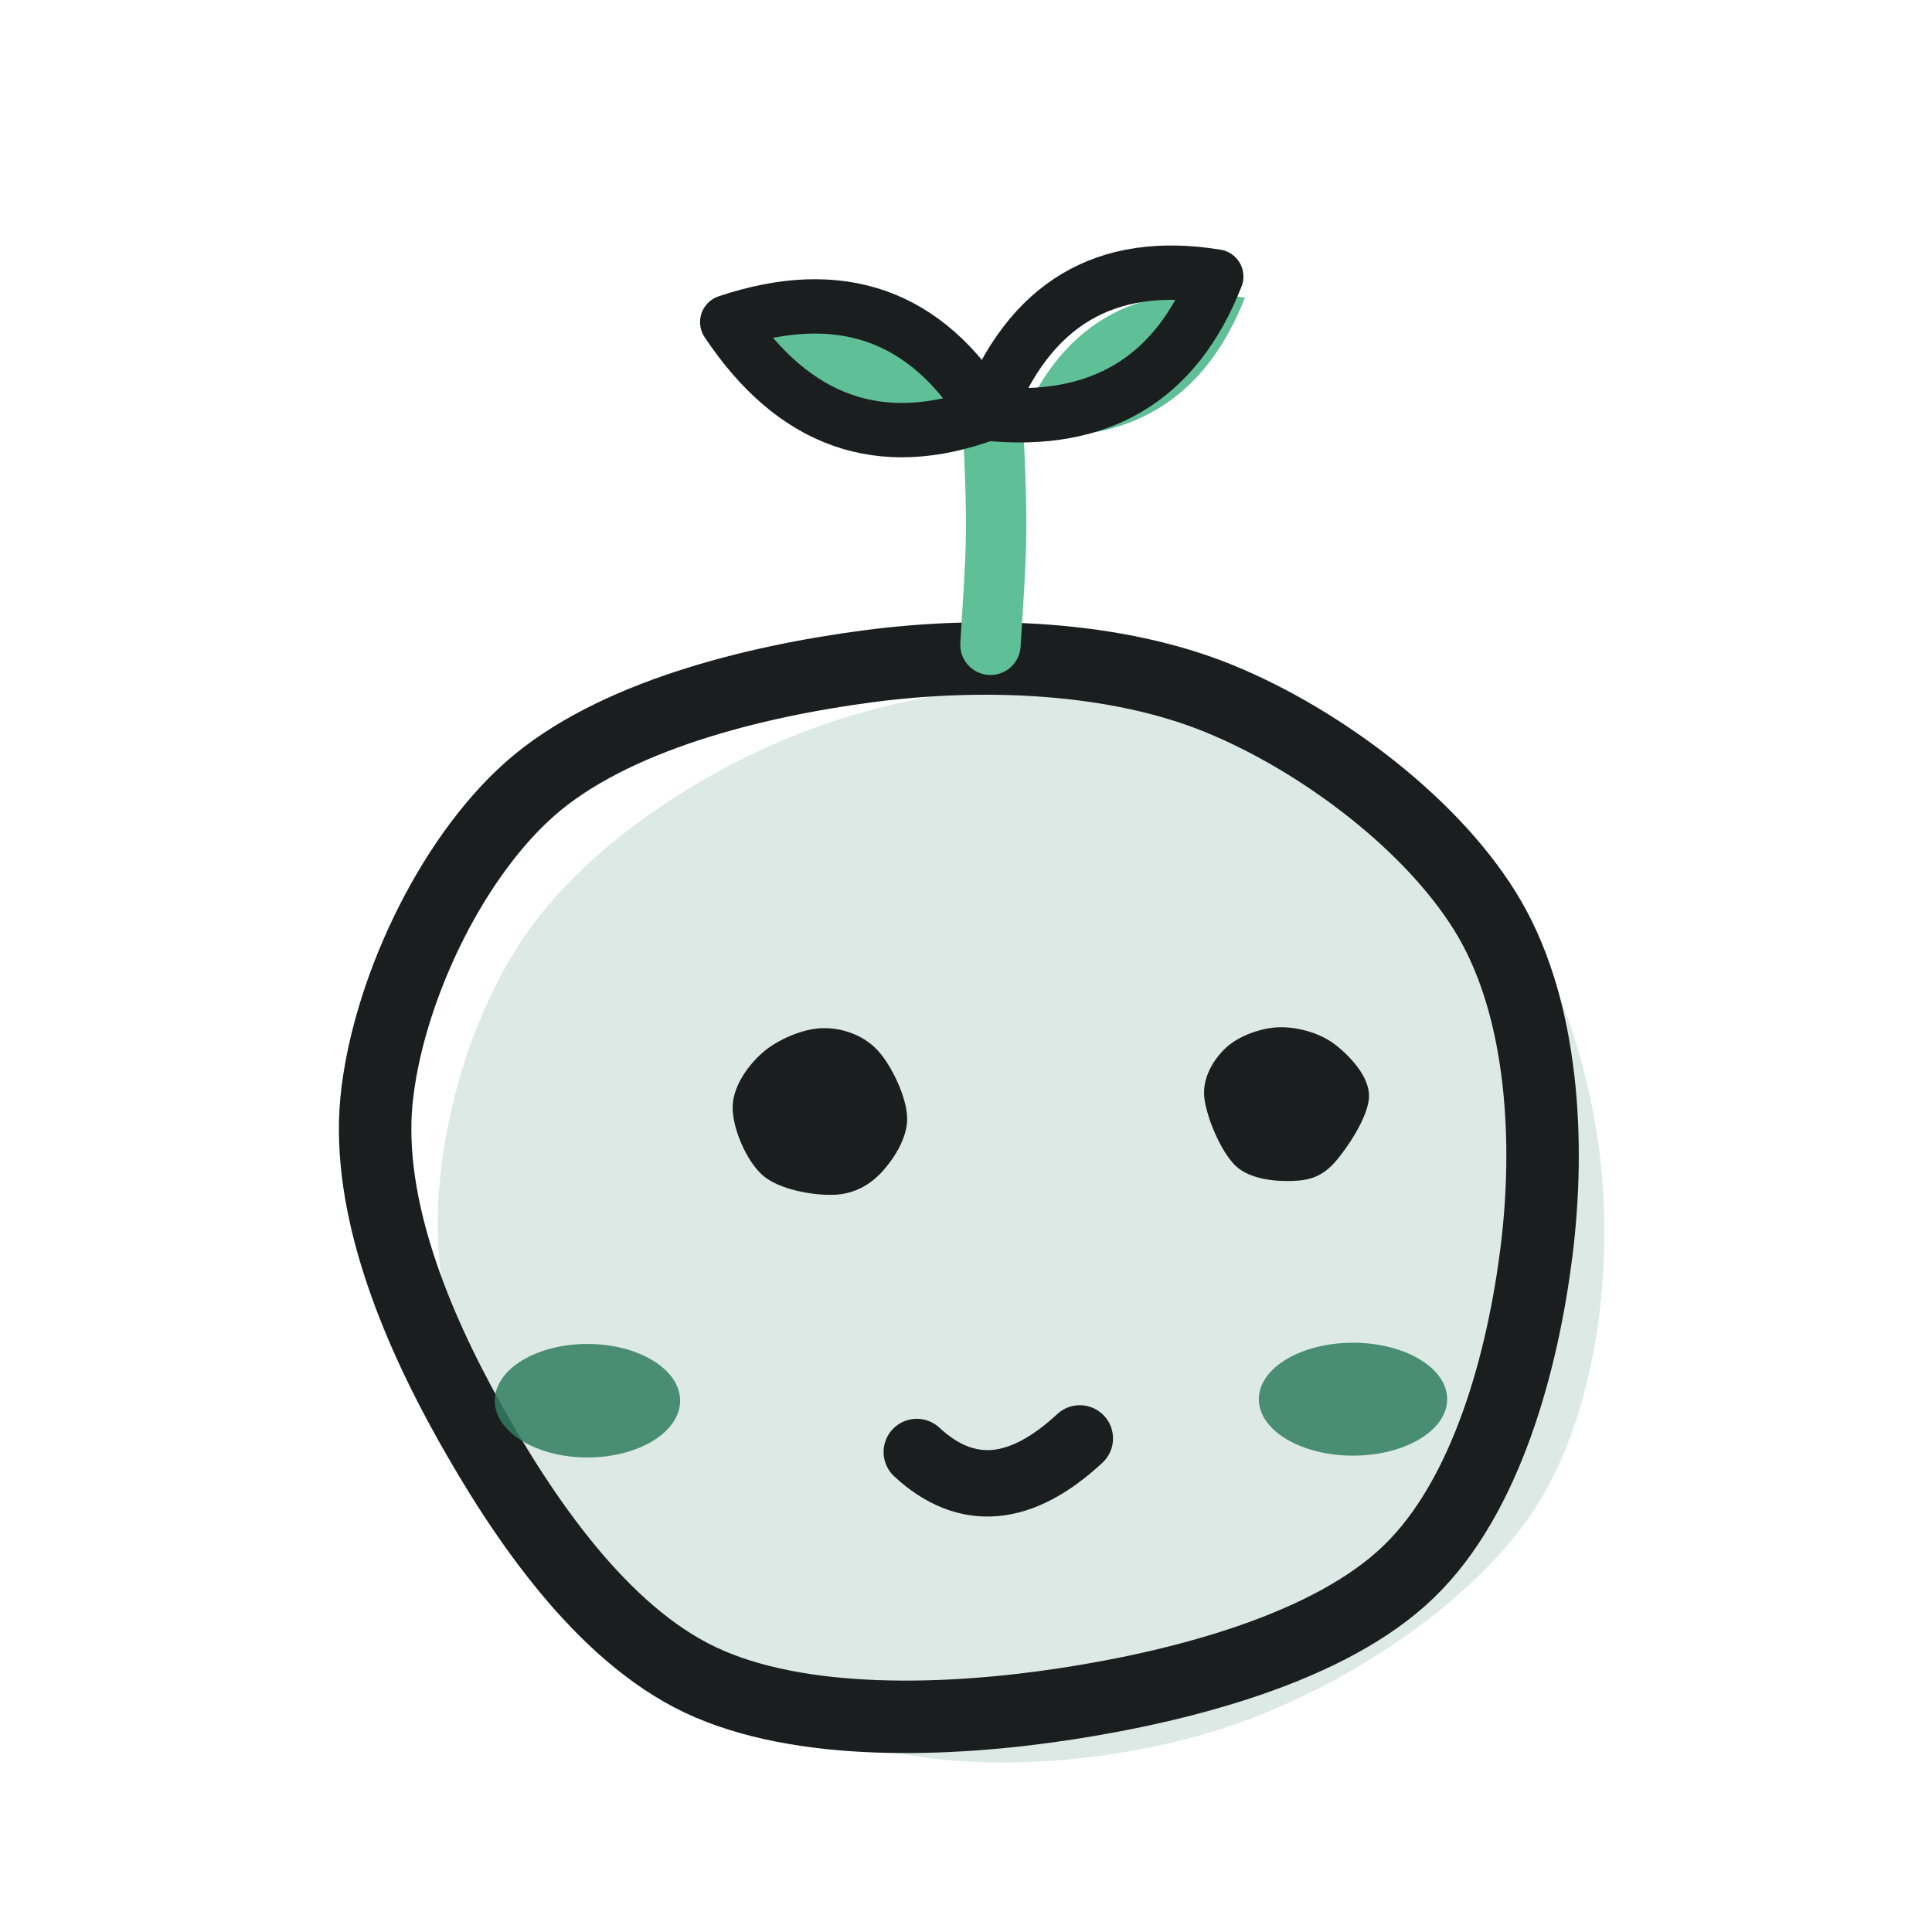
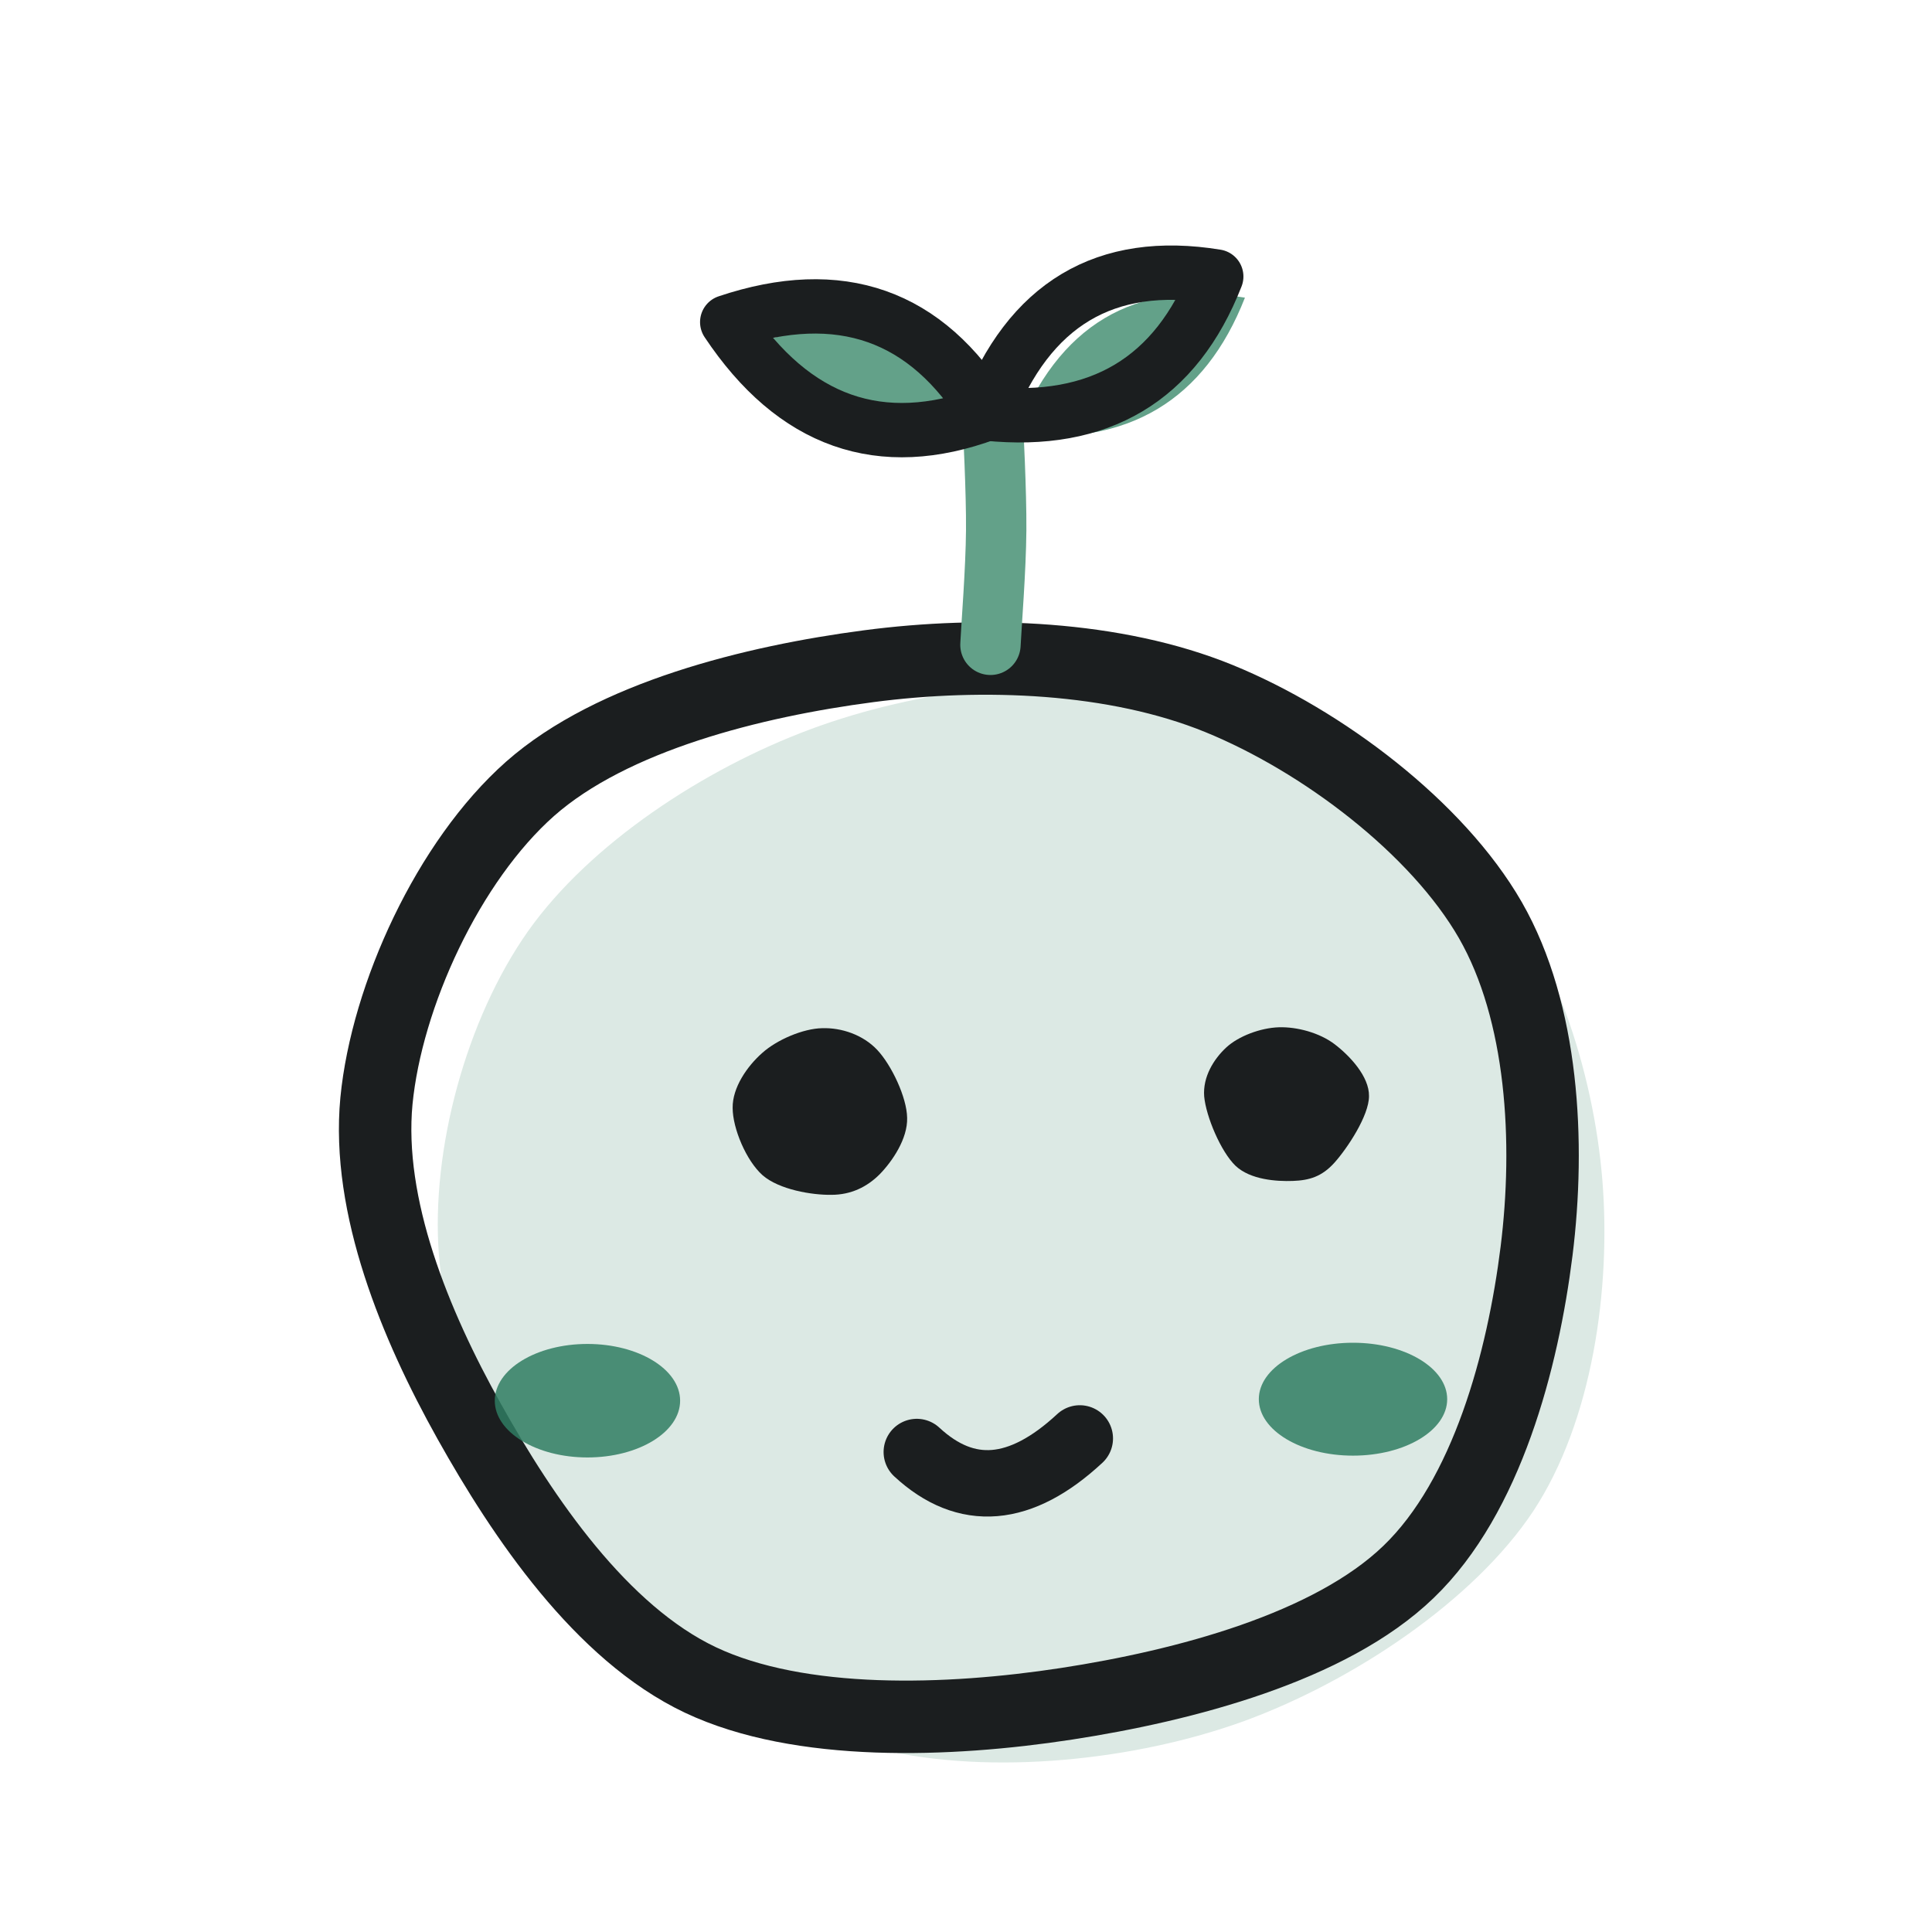
<svg xmlns="http://www.w3.org/2000/svg" viewBox="0 0 64 64" width="64" height="64">
  <path d="M26.84 24.16C30.36 22.85 34.9 22.26 38.6 23.01C42.3 23.75 46.63 25.94 49.04 28.62C51.46 31.3 52.79 35.52 53.08 39.09C53.37 42.67 52.76 47.07 50.79 50.06C48.81 53.04 44.82 55.69 41.22 57.01C37.62 58.32 32.84 58.82 29.16 57.95C25.48 57.08 21.56 54.52 19.13 51.79C16.69 49.06 14.82 45.07 14.54 41.58C14.27 38.09 15.44 33.76 17.49 30.85C19.54 27.95 23.32 25.47 26.84 24.16Z" fill="#DCE9E4" />
  <path d="M15.54 47.08 C13.75 43.88 12.14 39.96 12.47 36.47 C12.81 32.98 14.85 28.53 17.56 26.13 C20.28 23.73 24.96 22.57 28.77 22.07 C32.57 21.57 36.95 21.74 40.38 23.14 C43.81 24.54 47.61 27.42 49.37 30.48 C51.12 33.53 51.35 37.85 50.9 41.45 C50.45 45.05 49.26 49.57 46.66 52.07 C44.07 54.57 39.24 55.84 35.33 56.44 C31.42 57.04 26.5 57.21 23.2 55.65 C19.91 54.09 17.33 50.28 15.54 47.08Z" fill="none" stroke="#1B1E1F" stroke-width="2.4" stroke-linecap="round" stroke-linejoin="round" />
-   <path d="M33.64 14.4Q30.65 9.49 25.04 11.37Q28.36 16.35 33.64 14.4Z" fill="#5FBF97" />
-   <path d="M33.64 14.4Q39.24 14.97 41.24 9.86Q35.73 8.96 33.64 14.4Z" fill="#5FBF97" />
-   <path d="M32.81 21.36 C32.84 20.73 32.99 18.87 33 17.57 C33.01 16.27 32.9 14.23 32.87 13.56" fill="none" stroke="#5FBF97" stroke-width="2" stroke-linecap="round" stroke-linejoin="round" />
+   <path d="M33.64 14.4Q30.65 9.49 25.04 11.37Q28.36 16.35 33.64 14.4Z" fill="#63A189" />
+   <path d="M33.64 14.4Q39.24 14.97 41.24 9.86Q35.73 8.96 33.64 14.4Z" fill="#63A189" />
+   <path d="M32.81 21.36 C32.84 20.73 32.99 18.87 33 17.57 C33.01 16.27 32.9 14.23 32.87 13.56" fill="none" stroke="#63A189" stroke-width="2" stroke-linecap="round" stroke-linejoin="round" />
  <path d="M32.69 13.7 Q29.7 8.79 24.09 10.67 Q27.41 15.65 32.69 13.7Z" fill="none" stroke="#1B1E1F" stroke-width="1.8" stroke-linecap="round" stroke-linejoin="round" />
  <path d="M32.69 13.7 Q38.29 14.27 40.29 9.16 Q34.78 8.26 32.69 13.7Z" fill="none" stroke="#1B1E1F" stroke-width="1.8" stroke-linecap="round" stroke-linejoin="round" />
  <ellipse cx="19.46" cy="46.4" rx="3.07" ry="1.88" fill="#2F7D62" fill-opacity="0.85" />
  <ellipse cx="44.82" cy="46.35" rx="3.12" ry="1.87" fill="#2F7D62" fill-opacity="0.85" />
  <path d="M30.05 37.03 C30.07 37.72 29.56 38.47 29.14 38.9 C28.72 39.32 28.19 39.58 27.54 39.58 C26.9 39.59 25.81 39.41 25.26 38.93 C24.72 38.45 24.27 37.38 24.27 36.7 C24.26 36.03 24.75 35.32 25.25 34.88 C25.74 34.44 26.61 34.07 27.24 34.06 C27.88 34.04 28.59 34.28 29.06 34.78 C29.53 35.28 30.04 36.35 30.05 37.03Z" fill="#1B1E1F" />
  <path d="M45.35 36.31 C45.35 36.96 44.63 38.04 44.21 38.51 C43.79 38.98 43.37 39.1 42.83 39.12 C42.28 39.14 41.42 39.08 40.93 38.62 C40.44 38.15 39.95 36.98 39.89 36.32 C39.84 35.67 40.21 35.08 40.62 34.7 C41.03 34.32 41.76 34.05 42.36 34.03 C42.96 34.01 43.71 34.21 44.21 34.59 C44.71 34.97 45.36 35.66 45.35 36.31Z" fill="#1B1E1F" />
  <path d="M30.37 48.1 Q32.83 50.38 35.77 47.65" fill="none" stroke="#1B1E1F" stroke-width="2.2" stroke-linecap="round" stroke-linejoin="round" />
</svg>
